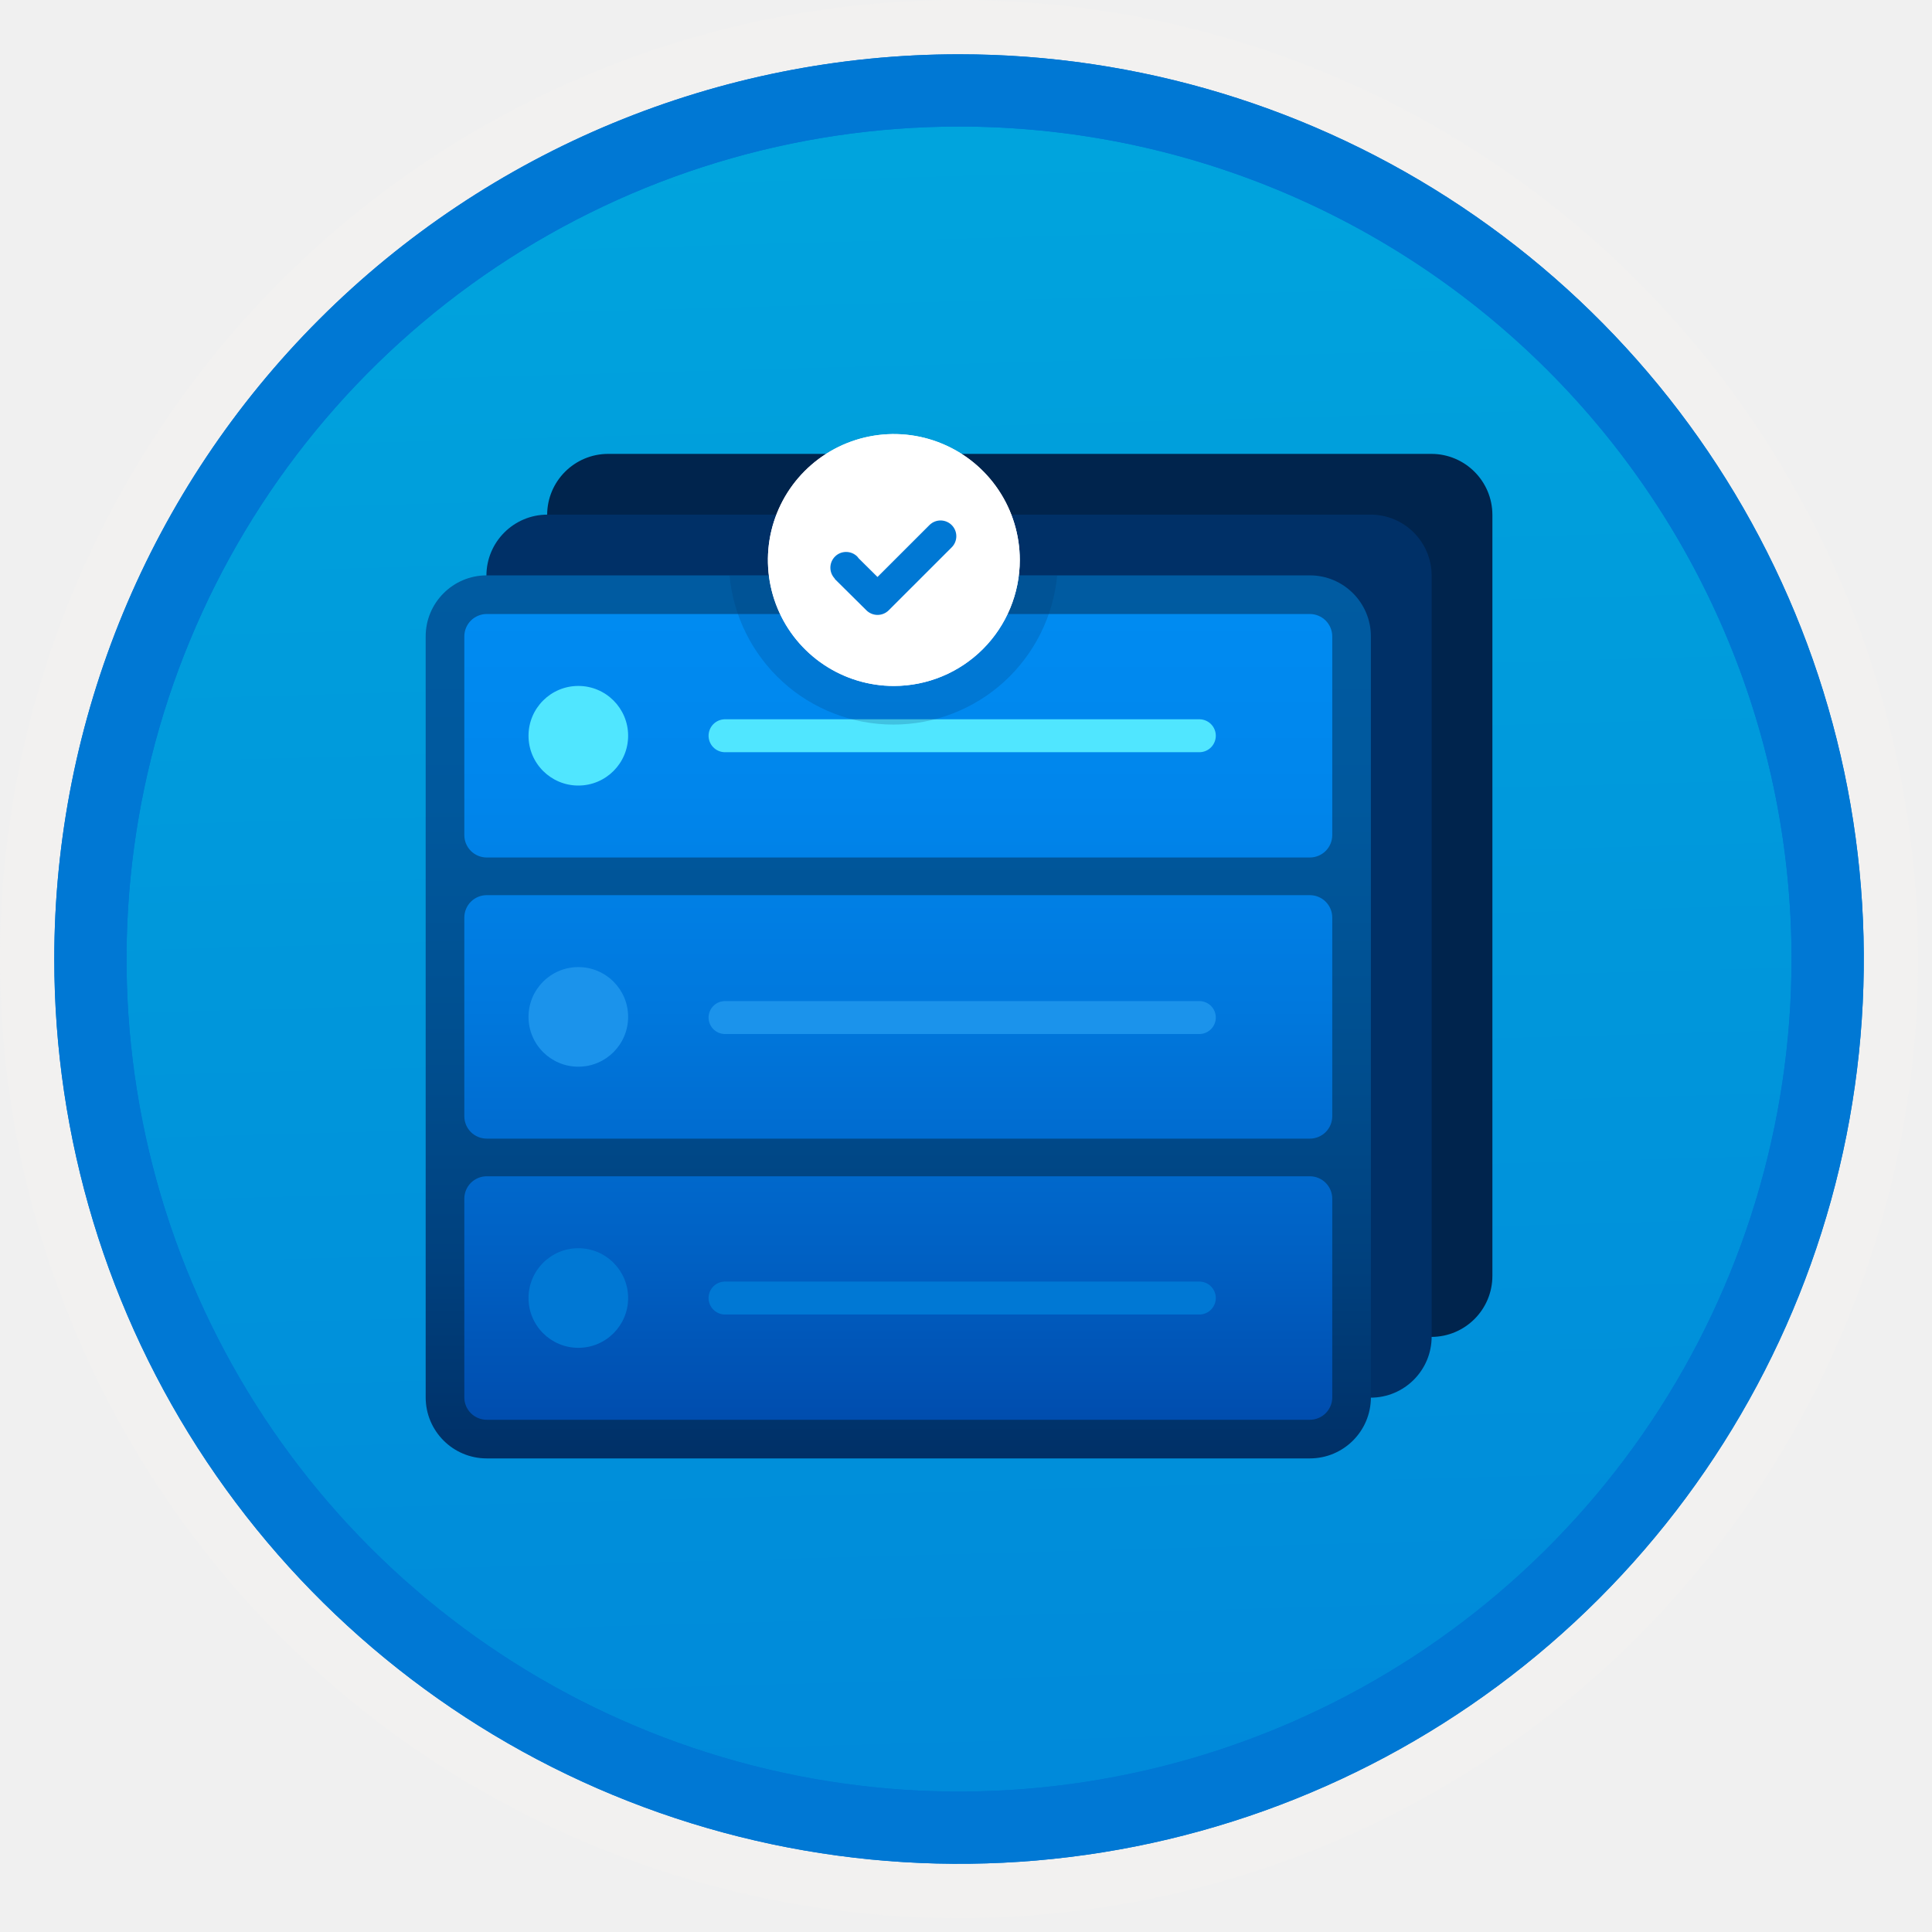
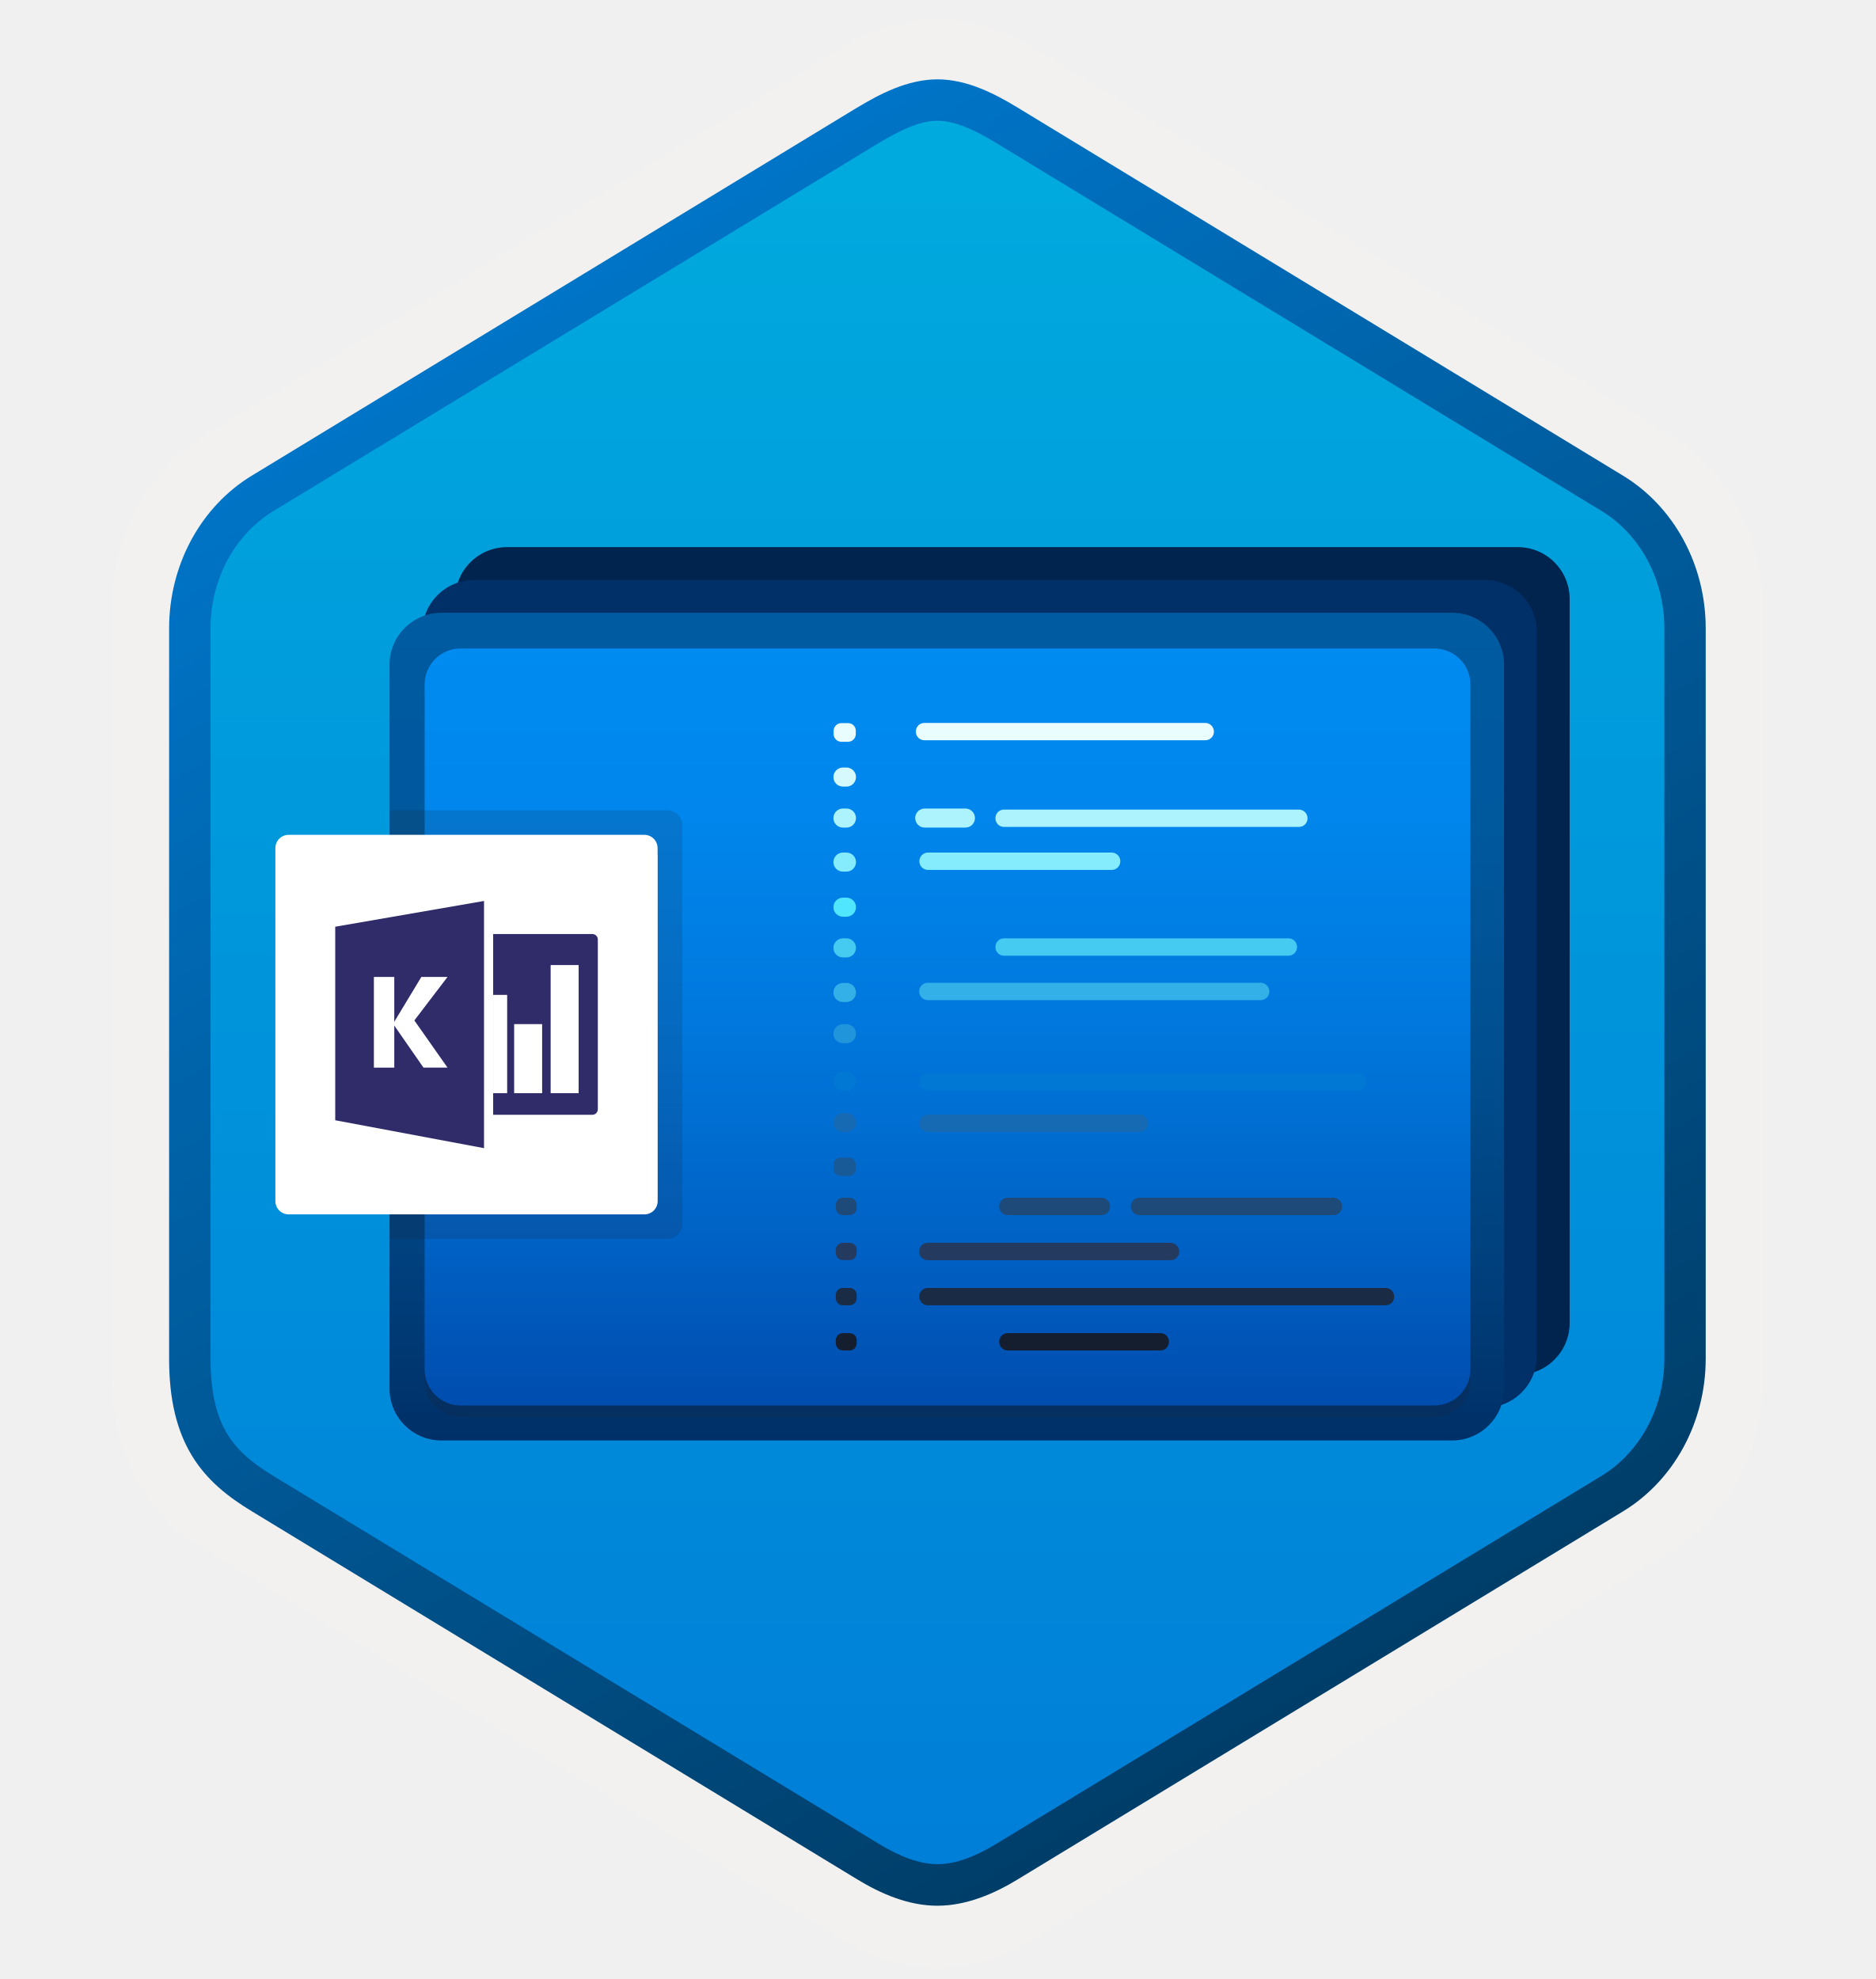
- <svg xmlns="http://www.w3.org/2000/svg" width="100" height="100" viewBox="0 0 100 100" fill="none">
-   <g clip-path="url(#clip0_364_7362)">
-     <path d="M49.64 96.45C40.382 96.45 31.332 93.704 23.634 88.561C15.936 83.417 9.936 76.107 6.393 67.553C2.85 59 1.923 49.588 3.73 40.508C5.536 31.427 9.994 23.087 16.54 16.54C23.087 9.994 31.428 5.535 40.508 3.729C49.588 1.923 59 2.85 67.553 6.393C76.107 9.936 83.418 15.936 88.561 23.634C93.705 31.331 96.45 40.382 96.45 49.64C96.451 55.787 95.24 61.874 92.888 67.554C90.535 73.233 87.088 78.394 82.741 82.74C78.394 87.087 73.234 90.535 67.554 92.888C61.875 95.24 55.787 96.45 49.64 96.45V96.45Z" fill="url(#paint0_linear_364_7362)" />
-     <path fill-rule="evenodd" clip-rule="evenodd" d="M95.54 49.64C95.54 58.718 92.848 67.592 87.805 75.141C82.761 82.689 75.592 88.572 67.205 92.046C58.818 95.52 49.589 96.429 40.685 94.658C31.782 92.887 23.603 88.515 17.184 82.096C10.765 75.677 6.393 67.498 4.622 58.594C2.851 49.691 3.76 40.462 7.234 32.075C10.708 23.688 16.591 16.519 24.139 11.475C31.688 6.432 40.562 3.74 49.64 3.74C55.668 3.74 61.636 4.927 67.205 7.234C72.774 9.54 77.834 12.921 82.096 17.184C86.359 21.446 89.739 26.506 92.046 32.075C94.353 37.644 95.54 43.612 95.54 49.64V49.64ZM49.64 -0C59.458 -0 69.055 2.911 77.219 8.366C85.382 13.82 91.744 21.573 95.501 30.643C99.258 39.714 100.242 49.695 98.326 59.324C96.411 68.953 91.683 77.798 84.741 84.741C77.799 91.683 68.954 96.411 59.324 98.326C49.695 100.241 39.714 99.258 30.644 95.501C21.573 91.744 13.82 85.382 8.366 77.218C2.911 69.055 -1.61629e-06 59.458 3.61524e-07 49.64C-0.001 43.121 1.283 36.666 3.777 30.642C6.271 24.62 9.928 19.147 14.537 14.537C19.147 9.928 24.62 6.271 30.643 3.777C36.666 1.283 43.121 -0.001 49.64 -0V-0Z" fill="#F2F1F0" />
-     <path fill-rule="evenodd" clip-rule="evenodd" d="M92.73 49.64C92.73 58.162 90.202 66.493 85.468 73.579C80.733 80.666 74.003 86.189 66.129 89.45C58.256 92.711 49.592 93.565 41.233 91.902C32.874 90.239 25.197 86.135 19.17 80.109C13.144 74.083 9.04 66.405 7.378 58.046C5.715 49.688 6.568 41.024 9.83 33.15C13.091 25.276 18.614 18.547 25.7 13.812C32.786 9.077 41.117 6.55 49.64 6.55C55.298 6.55 60.902 7.664 66.13 9.829C71.358 11.995 76.108 15.169 80.11 19.17C84.111 23.171 87.285 27.922 89.45 33.15C91.616 38.378 92.73 43.981 92.73 49.64ZM49.64 2.81C58.902 2.81 67.956 5.557 75.657 10.702C83.358 15.848 89.36 23.162 92.905 31.719C96.449 40.276 97.377 49.692 95.57 58.776C93.763 67.86 89.303 76.204 82.753 82.754C76.204 89.303 67.86 93.763 58.776 95.57C49.691 97.377 40.276 96.45 31.718 92.905C23.161 89.361 15.848 83.359 10.702 75.657C5.556 67.956 2.81 58.902 2.81 49.64C2.811 37.22 7.745 25.31 16.527 16.527C25.309 7.745 37.22 2.811 49.64 2.81V2.81Z" fill="#0078D4" />
-     <path fill-rule="evenodd" clip-rule="evenodd" d="M92.73 49.64C92.73 58.162 90.202 66.493 85.468 73.579C80.733 80.665 74.003 86.189 66.129 89.45C58.256 92.711 49.592 93.565 41.233 91.902C32.874 90.239 25.197 86.135 19.17 80.109C13.144 74.083 9.04 66.405 7.378 58.046C5.715 49.688 6.568 41.024 9.83 33.15C13.091 25.276 18.614 18.547 25.7 13.812C32.786 9.077 41.117 6.55 49.64 6.55C55.298 6.55 60.902 7.664 66.13 9.829C71.358 11.995 76.108 15.169 80.11 19.17C84.111 23.171 87.285 27.922 89.45 33.15C91.616 38.378 92.73 43.981 92.73 49.64V49.64ZM49.64 2.81C58.902 2.81 67.956 5.556 75.657 10.702C83.358 15.848 89.36 23.162 92.905 31.719C96.449 40.276 97.377 49.692 95.57 58.776C93.763 67.86 89.303 76.204 82.753 82.754C76.204 89.303 67.86 93.763 58.776 95.57C49.691 97.377 40.276 96.45 31.718 92.905C23.161 89.361 15.848 83.358 10.702 75.657C5.556 67.956 2.81 58.902 2.81 49.64C2.811 37.22 7.745 25.309 16.527 16.527C25.309 7.745 37.22 2.811 49.64 2.81V2.81Z" fill="#0078D4" />
-     <path d="M74.086 23.493H31.481C29.736 23.493 28.321 24.908 28.321 26.653V66.038C28.321 67.783 29.736 69.198 31.481 69.198H74.086C75.831 69.198 77.246 67.783 77.246 66.038V26.653C77.246 24.908 75.831 23.493 74.086 23.493Z" fill="#00244D" />
-     <path d="M70.942 26.637H28.337C26.592 26.637 25.177 28.052 25.177 29.797V69.182C25.177 70.928 26.592 72.343 28.337 72.343H70.942C72.687 72.343 74.102 70.928 74.102 69.182V29.797C74.102 28.052 72.687 26.637 70.942 26.637Z" fill="#003067" />
-     <path d="M67.797 29.781H25.193C23.448 29.781 22.033 31.196 22.033 32.941V72.327C22.033 74.072 23.448 75.487 25.193 75.487H67.797C69.543 75.487 70.957 74.072 70.957 72.327V32.941C70.957 31.196 69.543 29.781 67.797 29.781Z" fill="url(#paint1_linear_364_7362)" />
-     <path d="M67.797 44.384H25.193C25.041 44.384 24.89 44.354 24.749 44.295C24.608 44.237 24.48 44.152 24.372 44.044C24.265 43.936 24.179 43.808 24.121 43.668C24.063 43.527 24.033 43.376 24.033 43.224V32.941C24.033 32.789 24.063 32.638 24.121 32.498C24.179 32.357 24.265 32.229 24.372 32.121C24.48 32.013 24.608 31.928 24.749 31.87C24.89 31.811 25.041 31.781 25.193 31.781H67.797C68.105 31.781 68.4 31.904 68.618 32.121C68.835 32.339 68.957 32.634 68.957 32.941V43.224C68.957 43.531 68.835 43.826 68.618 44.044C68.4 44.261 68.105 44.384 67.797 44.384ZM68.957 57.775V47.493C68.957 47.341 68.927 47.19 68.869 47.049C68.811 46.908 68.725 46.78 68.618 46.673C68.51 46.565 68.382 46.48 68.241 46.421C68.1 46.363 67.95 46.333 67.797 46.333H25.193C24.885 46.333 24.59 46.455 24.372 46.673C24.155 46.89 24.033 47.185 24.033 47.493V57.775C24.033 58.083 24.155 58.378 24.372 58.596C24.59 58.813 24.885 58.935 25.193 58.935H67.797C67.95 58.935 68.1 58.905 68.241 58.847C68.382 58.789 68.51 58.703 68.618 58.596C68.725 58.488 68.811 58.36 68.869 58.219C68.927 58.078 68.957 57.928 68.957 57.775V57.775ZM68.957 72.327V62.044C68.957 61.737 68.835 61.442 68.618 61.224C68.4 61.007 68.105 60.884 67.797 60.884H25.193C25.041 60.884 24.89 60.914 24.749 60.973C24.608 61.031 24.48 61.117 24.372 61.224C24.265 61.332 24.179 61.46 24.121 61.601C24.063 61.741 24.033 61.892 24.033 62.044V72.327C24.033 72.479 24.063 72.63 24.121 72.771C24.179 72.911 24.265 73.039 24.372 73.147C24.48 73.255 24.608 73.34 24.749 73.398C24.89 73.457 25.041 73.487 25.193 73.487H67.797C68.105 73.487 68.4 73.365 68.618 73.147C68.835 72.929 68.957 72.634 68.957 72.327Z" fill="url(#paint2_linear_364_7362)" />
-     <path d="M29.934 40.66C31.358 40.66 32.512 39.506 32.512 38.082C32.512 36.659 31.358 35.504 29.934 35.504C28.51 35.504 27.356 36.659 27.356 38.082C27.356 39.506 28.51 40.66 29.934 40.66Z" fill="#50E6FF" />
-     <path d="M29.934 55.212C31.358 55.212 32.512 54.058 32.512 52.634C32.512 51.21 31.358 50.056 29.934 50.056C28.51 50.056 27.356 51.21 27.356 52.634C27.356 54.058 28.51 55.212 29.934 55.212Z" fill="#1B93EB" />
-     <path d="M29.934 69.763C31.358 69.763 32.512 68.609 32.512 67.186C32.512 65.762 31.358 64.608 29.934 64.608C28.51 64.608 27.356 65.762 27.356 67.186C27.356 68.609 28.51 69.763 29.934 69.763Z" fill="#0078D4" />
-     <path d="M37.528 38.082H62.077" stroke="#50E6FF" stroke-width="1.705" stroke-miterlimit="10" stroke-linecap="round" />
-     <path d="M37.528 52.668H62.077" stroke="#1B93EB" stroke-width="1.705" stroke-miterlimit="10" stroke-linecap="round" />
-     <path d="M37.528 67.186H62.077" stroke="#0078D4" stroke-width="1.705" stroke-miterlimit="10" stroke-linecap="round" />
-     <path opacity="0.2" fill-rule="evenodd" clip-rule="evenodd" d="M37.761 29.781C37.959 31.893 38.937 33.856 40.505 35.284C42.073 36.713 44.118 37.504 46.239 37.504C48.361 37.504 50.406 36.713 51.974 35.284C53.542 33.856 54.52 31.893 54.718 29.781H37.761Z" fill="#003067" />
-     <path fill-rule="evenodd" clip-rule="evenodd" d="M46.265 35.505C44.976 35.505 43.716 35.122 42.644 34.406C41.572 33.69 40.736 32.672 40.243 31.481C39.75 30.29 39.621 28.979 39.872 27.714C40.124 26.45 40.744 25.288 41.656 24.377C42.568 23.465 43.729 22.844 44.994 22.593C46.258 22.341 47.569 22.47 48.76 22.964C49.951 23.457 50.969 24.293 51.685 25.365C52.402 26.437 52.784 27.697 52.784 28.986C52.784 30.715 52.097 32.373 50.875 33.595C49.652 34.818 47.994 35.505 46.265 35.505V35.505Z" fill="white" />
-     <path fill-rule="evenodd" clip-rule="evenodd" d="M49.26 27.178C49.107 27.025 48.9 26.939 48.683 26.939C48.467 26.939 48.26 27.025 48.107 27.178L45.419 29.864L44.448 28.902C44.426 28.869 44.4 28.837 44.372 28.808C44.22 28.655 44.014 28.57 43.799 28.569C43.584 28.567 43.377 28.651 43.224 28.802C43.071 28.953 42.983 29.158 42.98 29.373C42.978 29.588 43.06 29.796 43.21 29.95L43.2 29.96L44.845 31.59C44.998 31.742 45.206 31.828 45.422 31.828C45.638 31.828 45.846 31.742 45.999 31.59L49.258 28.332L49.26 28.33C49.336 28.255 49.396 28.165 49.437 28.066C49.478 27.967 49.499 27.861 49.499 27.754C49.499 27.647 49.478 27.541 49.437 27.442C49.396 27.343 49.336 27.254 49.26 27.178V27.178Z" fill="#0078D4" />
-     <path fill-rule="evenodd" clip-rule="evenodd" d="M46.265 35.505C44.976 35.505 43.716 35.122 42.644 34.406C41.572 33.69 40.736 32.672 40.243 31.481C39.75 30.29 39.621 28.979 39.872 27.714C40.124 26.45 40.744 25.288 41.656 24.377C42.568 23.465 43.729 22.844 44.994 22.593C46.258 22.341 47.569 22.47 48.76 22.964C49.951 23.457 50.969 24.293 51.685 25.365C52.402 26.437 52.784 27.697 52.784 28.986C52.784 30.715 52.097 32.373 50.875 33.595C49.652 34.818 47.994 35.505 46.265 35.505V35.505Z" fill="white" />
-     <path fill-rule="evenodd" clip-rule="evenodd" d="M49.26 27.178C49.107 27.025 48.9 26.939 48.683 26.939C48.467 26.939 48.26 27.025 48.107 27.178L45.419 29.864L44.448 28.902C44.426 28.869 44.4 28.837 44.372 28.808C44.22 28.655 44.014 28.57 43.799 28.569C43.584 28.567 43.377 28.651 43.224 28.802C43.071 28.953 42.983 29.158 42.98 29.373C42.978 29.588 43.06 29.796 43.21 29.95L43.2 29.96L44.845 31.59C44.998 31.742 45.206 31.828 45.422 31.828C45.638 31.828 45.846 31.742 45.999 31.59L49.258 28.332L49.26 28.33C49.336 28.255 49.396 28.165 49.437 28.066C49.478 27.967 49.499 27.861 49.499 27.754C49.499 27.647 49.478 27.541 49.437 27.442C49.396 27.343 49.336 27.254 49.26 27.178V27.178Z" fill="#0078D4" />
-   </g>
+ <svg xmlns="http://www.w3.org/2000/svg" width="181" height="191" viewBox="0 0 181 191" fill="none">
+   <path d="M90.482 189.908C93.542 189.908 96.552 189.058 99.212 187.438L161.182 149.778C166.722 146.408 170.152 140.078 170.152 133.238V58.528C170.152 51.708 166.722 45.368 161.182 41.988L99.212 4.328C93.882 1.088 87.062 1.108 81.762 4.328L19.792 42.008C14.252 45.378 10.802 51.708 10.802 58.548V133.248C10.802 139.008 13.252 144.428 17.352 147.998V148.028L81.762 187.458C84.402 189.058 87.422 189.908 90.482 189.908ZM91.132 8.858C93.082 8.858 95.562 10.068 97.272 11.118L158.032 48.308C161.782 50.588 163.902 57.188 163.902 61.938L163.272 133.238C163.272 137.988 160.072 142.258 156.322 144.538L95.922 180.918C92.492 183.008 89.702 183.008 86.262 180.918L25.052 144.448C21.302 142.168 18.282 137.968 18.282 133.238V59.598C18.282 54.858 21.012 49.968 24.782 47.678L85.362 11.118C87.062 10.078 89.182 8.858 91.132 8.858Z" fill="#F2F1F0" />
+   <path fill-rule="evenodd" clip-rule="evenodd" d="M98.382 12.438C95.932 10.938 93.212 10.188 90.482 10.188C87.752 10.188 85.032 10.948 82.582 12.438L26.452 46.768C21.432 49.838 18.322 55.588 18.322 61.838V129.938C18.322 136.168 21.422 141.938 26.452 145.008L82.582 179.338C85.032 180.838 87.752 181.588 90.482 181.588C93.212 181.588 95.932 180.848 98.382 179.338L154.512 145.008C159.532 141.938 162.642 136.168 162.642 129.938V61.838C162.642 55.608 159.542 49.858 154.512 46.768L98.382 12.438Z" fill="url(#paint0_linear_1224_3950)" />
+   <path fill-rule="evenodd" clip-rule="evenodd" d="M90.482 11.658C92.162 11.658 94.052 12.528 96.112 13.778L154.582 49.318C158.232 51.538 160.642 55.808 160.642 60.638V131.118C160.642 135.938 158.232 140.218 154.582 142.438L96.122 177.978C94.162 179.168 92.242 179.918 90.492 179.918C88.742 179.918 86.822 179.168 84.862 177.978L26.382 142.448C24.372 141.218 22.922 140.018 21.942 138.408C20.962 136.808 20.322 134.588 20.322 131.128V60.648C20.322 55.818 22.732 51.548 26.382 49.328L84.842 13.788C86.932 12.538 88.792 11.658 90.482 11.658ZM98.192 181.408L156.652 145.868C161.572 142.878 164.632 137.258 164.632 131.128V60.648C164.632 54.518 161.572 48.898 156.652 45.908L98.192 10.368C96.082 9.088 93.372 7.658 90.482 7.658C87.582 7.658 84.872 9.098 82.782 10.358H82.772L24.302 45.908C19.382 48.898 16.322 54.518 16.322 60.648V131.128C16.322 135.088 17.062 138.078 18.522 140.488C19.982 142.888 22.042 144.488 24.302 145.858L82.762 181.398C84.982 182.748 87.652 183.928 90.472 183.928C93.292 183.928 95.972 182.758 98.192 181.408Z" fill="url(#paint1_linear_1224_3950)" />
+   <path d="M146.494 52.804H48.938C46.173 52.804 43.931 55.045 43.931 57.81V127.682C43.931 130.447 46.173 132.688 48.938 132.688H146.494C149.259 132.688 151.5 130.447 151.5 127.682V57.81C151.5 55.045 149.259 52.804 146.494 52.804Z" fill="#00244D" />
+   <path d="M143.326 55.972H45.769C43.005 55.972 40.763 58.214 40.763 60.978V130.85C40.763 133.615 43.005 135.856 45.769 135.856H143.326C146.091 135.856 148.332 133.615 148.332 130.85V60.978C148.332 58.214 146.091 55.972 143.326 55.972Z" fill="#003067" />
+   <path d="M140.158 59.141H42.601C39.836 59.141 37.595 61.382 37.595 64.147V134.018C37.595 136.783 39.836 139.024 42.601 139.024H140.158C142.922 139.024 145.164 136.783 145.164 134.018V64.147C145.164 61.382 142.922 59.141 140.158 59.141Z" fill="url(#paint2_linear_1224_3950)" />
+   <path opacity="0.15" d="M40.981 67.184V133.283C40.981 135.205 42.55 136.774 44.471 136.774H138.432C140.354 136.758 141.922 135.205 141.922 133.299V67.184C141.922 65.262 140.354 63.693 138.432 63.693H44.441C42.534 63.724 40.981 65.277 40.981 67.184Z" fill="#1F1D20" />
+   <path d="M40.981 66.076V132.16C40.981 134.082 42.55 135.651 44.471 135.651H138.432C140.354 135.651 141.922 134.082 141.922 132.16V66.076C141.922 64.154 140.354 62.586 138.432 62.586H44.441C42.534 62.586 40.981 64.154 40.981 66.076Z" fill="url(#paint3_linear_1224_3950)" />
+   <path opacity="0.15" d="M65.85 80.299V79.653C65.85 78.853 65.204 78.206 64.404 78.206H37.642C37.642 78.206 37.636 81.266 37.636 82.067V82.785V83.442L37.529 114.365C37.529 115.166 37.642 119.57 37.642 119.57H64.414C65.214 119.57 65.861 118.923 65.861 118.123V80.371C65.861 80.346 65.85 80.325 65.85 80.299Z" fill="#1F1D20" />
+   <path d="M63.468 82.426V81.853C63.468 81.144 62.896 80.572 62.187 80.572H27.859C27.151 80.572 26.578 81.144 26.578 81.853V82.49V83.071V115.922C26.578 116.631 27.151 117.204 27.859 117.204H62.196C62.905 117.204 63.478 116.631 63.478 115.922V82.49C63.478 82.467 63.468 82.449 63.468 82.426Z" fill="white" />
+   <path d="M46.717 110.813L32.355 108.12V89.441L46.717 86.955V110.813Z" fill="#2F2C69" />
+   <path d="M57.172 107.591H47.599V90.146H57.172C57.465 90.146 57.701 90.382 57.701 90.674V107.063C57.701 107.355 57.465 107.591 57.172 107.591Z" fill="#2F2C69" />
+   <path d="M48.95 96.02H47.599V105.507H48.95V96.02Z" fill="white" />
+   <path d="M49.624 105.507H52.326V98.841H49.624V105.507Z" fill="white" />
+   <path d="M53.147 105.506H55.849V93.141H53.147V105.506Z" fill="white" />
+   <path d="M38.055 94.288H36.087V103.041H38.055V94.288Z" fill="white" />
+   <path d="M43.194 103.039H40.873L37.937 98.809L40.668 94.288H43.194L39.993 98.486L43.194 103.039Z" fill="white" />
+   <path d="M81.856 69.79H81.212C81.011 69.79 80.82 69.869 80.678 70.011C80.537 70.152 80.457 70.344 80.457 70.544V70.839C80.457 71.039 80.537 71.231 80.678 71.372C80.82 71.514 81.011 71.593 81.212 71.593H81.856C82.054 71.591 82.243 71.51 82.383 71.369C82.522 71.228 82.601 71.037 82.601 70.839V70.544C82.603 70.445 82.586 70.347 82.549 70.255C82.513 70.163 82.458 70.079 82.389 70.009C82.319 69.938 82.236 69.882 82.144 69.845C82.053 69.807 81.954 69.789 81.856 69.79V69.79Z" fill="#E9FCFE" />
+   <path d="M81.699 74.077H81.359C81.115 74.077 80.881 74.174 80.708 74.347C80.535 74.519 80.439 74.753 80.439 74.997C80.439 75.241 80.535 75.475 80.708 75.648C80.881 75.82 81.115 75.917 81.359 75.917H81.699C81.943 75.917 82.177 75.82 82.35 75.648C82.522 75.475 82.619 75.241 82.619 74.997C82.619 74.753 82.522 74.519 82.35 74.347C82.177 74.174 81.943 74.077 81.699 74.077Z" fill="#D5F9FD" />
+   <path d="M81.699 78.033H81.359C81.115 78.033 80.881 78.13 80.708 78.303C80.535 78.475 80.439 78.709 80.439 78.953C80.439 79.197 80.535 79.431 80.708 79.604C80.881 79.776 81.115 79.873 81.359 79.873H81.699C81.943 79.873 82.177 79.776 82.35 79.604C82.522 79.431 82.619 79.197 82.619 78.953C82.619 78.709 82.522 78.475 82.35 78.303C82.177 78.13 81.943 78.033 81.699 78.033Z" fill="#ACF3FD" />
+   <path d="M81.699 82.284H81.359C81.115 82.284 80.881 82.381 80.708 82.553C80.535 82.726 80.439 82.96 80.439 83.204C80.439 83.448 80.535 83.682 80.708 83.854C80.881 84.027 81.115 84.124 81.359 84.124H81.699C81.943 84.124 82.177 84.027 82.35 83.854C82.522 83.682 82.619 83.448 82.619 83.204C82.619 82.96 82.522 82.726 82.35 82.553C82.177 82.381 81.943 82.284 81.699 82.284Z" fill="#84ECFD" />
+   <path d="M81.699 86.635H81.359C81.115 86.635 80.881 86.732 80.708 86.905C80.535 87.078 80.439 87.311 80.439 87.555C80.439 87.799 80.535 88.034 80.708 88.206C80.881 88.379 81.115 88.475 81.359 88.475H81.699C81.943 88.475 82.177 88.379 82.35 88.206C82.522 88.034 82.619 87.799 82.619 87.555C82.619 87.311 82.522 87.078 82.35 86.905C82.177 86.732 81.943 86.635 81.699 86.635Z" fill="#50E6FF" />
+   <path d="M81.699 90.564H81.359C81.115 90.564 80.881 90.661 80.708 90.833C80.535 91.006 80.439 91.24 80.439 91.484C80.439 91.728 80.535 91.962 80.708 92.135C80.881 92.307 81.115 92.404 81.359 92.404H81.699C81.943 92.404 82.177 92.307 82.35 92.135C82.522 91.962 82.619 91.728 82.619 91.484C82.619 91.24 82.522 91.006 82.35 90.833C82.177 90.661 81.943 90.564 81.699 90.564Z" fill="#45CAF2" />
+   <path d="M81.699 94.87H81.359C81.115 94.87 80.881 94.967 80.708 95.139C80.535 95.312 80.439 95.546 80.439 95.79C80.439 96.034 80.535 96.268 80.708 96.44C80.881 96.613 81.115 96.71 81.359 96.71H81.699C81.943 96.71 82.177 96.613 82.35 96.44C82.522 96.268 82.619 96.034 82.619 95.79C82.619 95.546 82.522 95.312 82.35 95.139C82.177 94.967 81.943 94.87 81.699 94.87Z" fill="#32B0E7" />
+   <path d="M81.699 98.844H81.359C81.115 98.844 80.881 98.941 80.708 99.114C80.535 99.286 80.439 99.52 80.439 99.764C80.439 100.008 80.535 100.242 80.708 100.415C80.881 100.587 81.115 100.684 81.359 100.684H81.699C81.943 100.684 82.177 100.587 82.35 100.415C82.522 100.242 82.619 100.008 82.619 99.764C82.619 99.52 82.522 99.286 82.35 99.114C82.177 98.941 81.943 98.844 81.699 98.844Z" fill="#2195DC" />
+   <path d="M81.699 103.444H81.359C81.115 103.444 80.881 103.541 80.708 103.714C80.535 103.886 80.439 104.12 80.439 104.364C80.439 104.608 80.535 104.842 80.708 105.015C80.881 105.187 81.115 105.284 81.359 105.284H81.699C81.943 105.284 82.177 105.187 82.35 105.015C82.522 104.842 82.619 104.608 82.619 104.364C82.619 104.12 82.522 103.886 82.35 103.714C82.177 103.541 81.943 103.444 81.699 103.444Z" fill="#0078D4" />
+   <path d="M81.699 107.419H81.359C81.115 107.419 80.881 107.516 80.708 107.688C80.535 107.861 80.439 108.095 80.439 108.339C80.439 108.583 80.535 108.817 80.708 108.99C80.881 109.162 81.115 109.259 81.359 109.259H81.699C81.943 109.259 82.177 109.162 82.35 108.99C82.522 108.817 82.619 108.583 82.619 108.339C82.619 108.095 82.522 107.861 82.35 107.688C82.177 107.516 81.943 107.419 81.699 107.419Z" fill="#156AB3" />
+   <path d="M81.92 111.724H81.147C81.056 111.722 80.966 111.738 80.882 111.771C80.798 111.804 80.721 111.854 80.657 111.918C80.592 111.981 80.541 112.057 80.507 112.141C80.473 112.225 80.456 112.315 80.457 112.405V112.819C80.456 112.91 80.473 113 80.507 113.083C80.541 113.167 80.592 113.243 80.657 113.307C80.721 113.37 80.798 113.42 80.882 113.453C80.966 113.487 81.056 113.503 81.147 113.5H81.92C82.01 113.501 82.099 113.484 82.182 113.451C82.265 113.417 82.341 113.367 82.404 113.303C82.467 113.24 82.517 113.164 82.551 113.081C82.585 112.998 82.602 112.909 82.601 112.819V112.405C82.602 112.315 82.585 112.226 82.551 112.143C82.517 112.06 82.467 111.984 82.404 111.921C82.341 111.858 82.265 111.807 82.182 111.774C82.099 111.74 82.01 111.723 81.92 111.724V111.724Z" fill="#185A97" />
+   <path d="M82.003 115.598H81.359C81.268 115.595 81.178 115.611 81.094 115.644C81.01 115.677 80.933 115.727 80.868 115.791C80.804 115.855 80.753 115.93 80.719 116.014C80.684 116.098 80.667 116.188 80.669 116.278V116.582C80.667 116.673 80.684 116.763 80.719 116.848C80.753 116.932 80.804 117.008 80.868 117.073C80.932 117.137 81.009 117.188 81.093 117.222C81.177 117.256 81.268 117.273 81.359 117.272H82.003C82.093 117.273 82.183 117.256 82.267 117.222C82.351 117.188 82.427 117.137 82.49 117.072C82.554 117.008 82.604 116.931 82.637 116.847C82.67 116.763 82.686 116.673 82.683 116.582V116.324C82.69 116.231 82.677 116.138 82.645 116.05C82.614 115.962 82.565 115.881 82.501 115.813C82.437 115.745 82.36 115.691 82.274 115.653C82.189 115.616 82.096 115.597 82.003 115.598V115.598Z" fill="#1D4A79" />
+   <path d="M82.003 119.95H81.359C81.268 119.948 81.177 119.965 81.093 120C81.009 120.034 80.932 120.085 80.868 120.149C80.804 120.213 80.753 120.29 80.719 120.374C80.684 120.458 80.667 120.549 80.669 120.64V120.925C80.667 121.016 80.684 121.106 80.719 121.19C80.753 121.275 80.804 121.351 80.868 121.415C80.932 121.48 81.009 121.531 81.093 121.565C81.177 121.599 81.268 121.616 81.359 121.615H82.003C82.093 121.616 82.183 121.599 82.267 121.565C82.351 121.53 82.427 121.479 82.49 121.415C82.554 121.35 82.604 121.274 82.637 121.19C82.67 121.105 82.686 121.015 82.683 120.925V120.63C82.685 120.541 82.668 120.451 82.634 120.368C82.6 120.285 82.55 120.21 82.487 120.146C82.423 120.083 82.348 120.033 82.265 119.999C82.181 119.965 82.092 119.948 82.003 119.95V119.95Z" fill="#243A5E" />
+   <path d="M82.003 124.301H81.359C81.268 124.3 81.177 124.317 81.093 124.351C81.009 124.385 80.932 124.436 80.868 124.5C80.804 124.565 80.753 124.641 80.719 124.726C80.684 124.81 80.667 124.9 80.669 124.991V125.295C80.667 125.385 80.684 125.475 80.719 125.559C80.753 125.643 80.804 125.719 80.868 125.782C80.933 125.846 81.01 125.896 81.094 125.929C81.178 125.962 81.268 125.978 81.359 125.976H82.003C82.092 125.977 82.181 125.96 82.265 125.926C82.348 125.892 82.423 125.842 82.487 125.779C82.55 125.715 82.6 125.64 82.634 125.557C82.668 125.474 82.685 125.384 82.683 125.295V124.991C82.686 124.901 82.67 124.811 82.637 124.726C82.604 124.642 82.554 124.565 82.49 124.501C82.427 124.436 82.351 124.386 82.267 124.351C82.183 124.317 82.093 124.3 82.003 124.301V124.301Z" fill="#1A2C45" />
+   <path d="M82.003 128.662H81.359C81.268 128.661 81.177 128.678 81.093 128.712C81.009 128.746 80.932 128.797 80.868 128.862C80.804 128.926 80.753 129.002 80.719 129.087C80.684 129.171 80.667 129.261 80.669 129.352V129.647C80.667 129.738 80.684 129.828 80.719 129.912C80.753 129.996 80.804 130.073 80.868 130.137C80.932 130.202 81.009 130.252 81.093 130.287C81.177 130.321 81.268 130.338 81.359 130.337H82.003C82.093 130.338 82.183 130.321 82.267 130.287C82.351 130.252 82.427 130.201 82.49 130.137C82.554 130.072 82.604 129.996 82.637 129.911C82.67 129.827 82.686 129.737 82.683 129.647V129.352C82.686 129.262 82.67 129.172 82.637 129.087C82.604 129.003 82.554 128.926 82.49 128.862C82.427 128.798 82.351 128.747 82.267 128.712C82.183 128.678 82.093 128.661 82.003 128.662V128.662Z" fill="#141E2F" />
+   <path d="M93.181 78.033H89.252C89.008 78.033 88.774 78.13 88.602 78.303C88.429 78.475 88.332 78.709 88.332 78.953C88.332 79.197 88.429 79.431 88.602 79.604C88.774 79.776 89.008 79.873 89.252 79.873H93.181C93.425 79.873 93.659 79.776 93.832 79.604C94.004 79.431 94.101 79.197 94.101 78.953C94.101 78.709 94.004 78.475 93.832 78.303C93.659 78.13 93.425 78.033 93.181 78.033Z" fill="#ACF3FD" />
+   <path d="M116.329 69.772H89.234C89.123 69.769 89.013 69.789 88.911 69.83C88.808 69.871 88.715 69.933 88.636 70.011C88.558 70.089 88.497 70.183 88.455 70.285C88.414 70.388 88.394 70.498 88.397 70.609C88.394 70.719 88.414 70.829 88.455 70.932C88.497 71.035 88.558 71.128 88.636 71.206C88.715 71.284 88.808 71.346 88.911 71.387C89.013 71.428 89.123 71.448 89.234 71.446H116.329C116.439 71.447 116.548 71.426 116.651 71.385C116.753 71.343 116.845 71.281 116.923 71.203C117.001 71.125 117.063 71.033 117.105 70.93C117.146 70.828 117.167 70.719 117.166 70.609C117.166 70.387 117.078 70.174 116.921 70.017C116.764 69.86 116.551 69.772 116.329 69.772V69.772Z" fill="#E9FCFE" />
+   <path d="M125.363 78.135H96.916C96.806 78.132 96.696 78.152 96.593 78.193C96.49 78.234 96.397 78.296 96.319 78.374C96.24 78.452 96.179 78.546 96.138 78.648C96.096 78.751 96.076 78.861 96.079 78.972C96.076 79.082 96.096 79.192 96.138 79.295C96.179 79.398 96.24 79.491 96.319 79.569C96.397 79.648 96.49 79.709 96.593 79.75C96.696 79.791 96.806 79.811 96.916 79.809H125.363C125.474 79.81 125.583 79.789 125.685 79.748C125.787 79.706 125.88 79.644 125.958 79.567C126.036 79.489 126.098 79.396 126.139 79.294C126.181 79.191 126.202 79.082 126.201 78.972C126.201 78.75 126.112 78.537 125.955 78.38C125.798 78.223 125.585 78.135 125.363 78.135V78.135Z" fill="#ACF3FD" />
+   <path d="M107.294 82.284H89.574C89.464 82.282 89.355 82.303 89.253 82.345C89.15 82.387 89.058 82.448 88.98 82.526C88.902 82.604 88.84 82.697 88.798 82.799C88.757 82.901 88.736 83.011 88.737 83.121C88.736 83.231 88.757 83.341 88.798 83.443C88.84 83.545 88.902 83.638 88.98 83.716C89.058 83.794 89.15 83.855 89.253 83.897C89.355 83.939 89.464 83.959 89.574 83.958H107.294C107.404 83.959 107.514 83.939 107.616 83.897C107.718 83.855 107.811 83.794 107.889 83.716C107.967 83.638 108.028 83.545 108.07 83.443C108.112 83.341 108.132 83.231 108.131 83.121C108.131 82.899 108.043 82.686 107.886 82.529C107.729 82.372 107.516 82.284 107.294 82.284Z" fill="#84ECFD" />
+   <path d="M124.351 90.564H96.916C96.806 90.561 96.696 90.581 96.593 90.623C96.49 90.664 96.397 90.725 96.319 90.803C96.24 90.882 96.179 90.975 96.138 91.078C96.096 91.18 96.076 91.29 96.079 91.401C96.076 91.512 96.096 91.622 96.138 91.725C96.179 91.827 96.24 91.921 96.319 91.999C96.397 92.077 96.49 92.139 96.593 92.18C96.696 92.221 96.806 92.241 96.916 92.238H124.351C124.462 92.24 124.571 92.219 124.673 92.177C124.775 92.135 124.868 92.074 124.946 91.996C125.024 91.918 125.086 91.825 125.127 91.723C125.169 91.621 125.19 91.511 125.189 91.401C125.191 91.29 125.171 91.18 125.13 91.078C125.089 90.975 125.027 90.882 124.949 90.803C124.871 90.725 124.777 90.664 124.675 90.623C124.572 90.581 124.462 90.561 124.351 90.564V90.564Z" fill="#45CAF2" />
+   <path d="M121.674 94.851H89.556C89.445 94.849 89.335 94.869 89.233 94.91C89.13 94.951 89.037 95.013 88.958 95.091C88.88 95.169 88.819 95.263 88.777 95.365C88.736 95.468 88.716 95.578 88.719 95.689C88.716 95.799 88.736 95.909 88.777 96.012C88.819 96.115 88.88 96.208 88.958 96.286C89.037 96.364 89.13 96.426 89.233 96.467C89.335 96.508 89.445 96.528 89.556 96.526H121.674C121.784 96.527 121.894 96.506 121.996 96.465C122.098 96.423 122.191 96.361 122.269 96.283C122.347 96.205 122.408 96.112 122.45 96.01C122.492 95.908 122.512 95.799 122.511 95.689C122.511 95.466 122.423 95.254 122.266 95.097C122.109 94.939 121.896 94.851 121.674 94.851V94.851Z" fill="#32B0E7" />
+   <path d="M131.049 103.564H89.556C89.446 103.561 89.337 103.581 89.235 103.622C89.133 103.662 89.04 103.723 88.962 103.8C88.884 103.878 88.822 103.97 88.78 104.071C88.738 104.173 88.718 104.282 88.719 104.392C88.716 104.503 88.736 104.613 88.777 104.715C88.819 104.818 88.88 104.911 88.958 104.99C89.037 105.068 89.13 105.129 89.233 105.171C89.335 105.212 89.445 105.232 89.556 105.229H131.049C131.16 105.232 131.27 105.212 131.372 105.171C131.475 105.129 131.568 105.068 131.647 104.99C131.725 104.911 131.786 104.818 131.828 104.715C131.869 104.613 131.889 104.503 131.886 104.392C131.887 104.282 131.867 104.173 131.825 104.071C131.783 103.97 131.721 103.878 131.643 103.8C131.565 103.723 131.472 103.662 131.37 103.622C131.268 103.581 131.159 103.561 131.049 103.564V103.564Z" fill="#0078D4" />
+   <path d="M109.981 107.575H89.574C89.464 107.573 89.354 107.593 89.251 107.634C89.148 107.675 89.055 107.737 88.977 107.815C88.899 107.893 88.837 107.986 88.796 108.089C88.755 108.192 88.735 108.302 88.737 108.412C88.736 108.523 88.757 108.632 88.798 108.734C88.84 108.836 88.902 108.929 88.98 109.007C89.058 109.085 89.15 109.147 89.253 109.188C89.355 109.23 89.464 109.251 89.574 109.25H109.981C110.091 109.251 110.2 109.23 110.302 109.188C110.404 109.147 110.497 109.085 110.575 109.007C110.653 108.929 110.715 108.836 110.757 108.734C110.798 108.632 110.819 108.523 110.818 108.412C110.813 108.192 110.723 107.982 110.567 107.826C110.411 107.67 110.201 107.58 109.981 107.575Z" fill="#156AB3" />
+   <path d="M106.291 115.598H97.275C97.164 115.595 97.054 115.615 96.952 115.656C96.849 115.698 96.756 115.759 96.677 115.837C96.599 115.916 96.538 116.009 96.496 116.112C96.455 116.214 96.435 116.324 96.438 116.435C96.436 116.545 96.457 116.655 96.499 116.757C96.541 116.859 96.602 116.952 96.68 117.03C96.758 117.108 96.851 117.169 96.953 117.211C97.055 117.253 97.165 117.274 97.275 117.272H106.31C106.42 117.274 106.529 117.253 106.631 117.211C106.734 117.169 106.826 117.108 106.904 117.03C106.982 116.952 107.044 116.859 107.086 116.757C107.127 116.655 107.148 116.545 107.147 116.435C107.147 116.324 107.125 116.213 107.081 116.11C107.038 116.008 106.975 115.914 106.895 115.836C106.815 115.758 106.721 115.697 106.617 115.656C106.514 115.615 106.403 115.595 106.291 115.598V115.598Z" fill="#1D4A79" />
+   <path d="M128.703 115.598H109.981C109.87 115.595 109.76 115.615 109.657 115.656C109.554 115.698 109.461 115.759 109.383 115.837C109.305 115.916 109.243 116.009 109.202 116.112C109.161 116.214 109.141 116.324 109.143 116.435C109.141 116.546 109.161 116.656 109.202 116.758C109.243 116.861 109.305 116.954 109.383 117.033C109.461 117.111 109.554 117.173 109.657 117.214C109.76 117.255 109.87 117.275 109.981 117.272H128.703C128.814 117.275 128.924 117.255 129.026 117.214C129.129 117.173 129.222 117.111 129.301 117.033C129.379 116.954 129.44 116.861 129.482 116.758C129.523 116.656 129.543 116.546 129.54 116.435C129.535 116.214 129.446 116.004 129.29 115.848C129.134 115.692 128.924 115.603 128.703 115.598Z" fill="#1D4A79" />
+   <path d="M112.98 119.949H89.556C89.445 119.947 89.335 119.967 89.233 120.008C89.13 120.049 89.037 120.111 88.958 120.189C88.88 120.267 88.819 120.361 88.777 120.463C88.736 120.566 88.716 120.676 88.719 120.787C88.716 120.897 88.736 121.007 88.777 121.11C88.819 121.213 88.88 121.306 88.958 121.384C89.037 121.463 89.13 121.524 89.233 121.565C89.335 121.606 89.445 121.626 89.556 121.624H112.98C113.09 121.625 113.199 121.604 113.302 121.563C113.404 121.521 113.497 121.459 113.575 121.381C113.652 121.303 113.714 121.211 113.756 121.108C113.797 121.006 113.818 120.897 113.817 120.787C113.812 120.566 113.723 120.356 113.567 120.2C113.411 120.044 113.2 119.954 112.98 119.949V119.949Z" fill="#243A5E" />
+   <path d="M133.726 124.301H89.565C89.455 124.299 89.345 124.319 89.242 124.36C89.139 124.401 89.046 124.463 88.968 124.541C88.889 124.619 88.828 124.712 88.787 124.815C88.745 124.918 88.725 125.028 88.728 125.138C88.725 125.249 88.745 125.359 88.787 125.462C88.828 125.565 88.889 125.658 88.968 125.736C89.046 125.814 89.139 125.876 89.242 125.917C89.345 125.958 89.455 125.978 89.565 125.976H133.726C133.837 125.978 133.947 125.958 134.05 125.917C134.152 125.876 134.246 125.814 134.324 125.736C134.402 125.658 134.464 125.565 134.505 125.462C134.546 125.359 134.566 125.249 134.563 125.138C134.563 124.916 134.475 124.703 134.318 124.546C134.161 124.389 133.948 124.301 133.726 124.301V124.301Z" fill="#1A2C45" />
+   <path d="M111.995 128.662H97.275C97.165 128.661 97.055 128.682 96.953 128.723C96.851 128.765 96.758 128.827 96.68 128.905C96.602 128.983 96.541 129.075 96.499 129.178C96.457 129.28 96.437 129.389 96.438 129.499C96.437 129.61 96.457 129.719 96.499 129.821C96.541 129.923 96.602 130.016 96.68 130.094C96.758 130.172 96.851 130.234 96.953 130.275C97.055 130.317 97.165 130.338 97.275 130.337H111.995C112.105 130.338 112.214 130.317 112.316 130.275C112.418 130.234 112.51 130.172 112.587 130.094C112.664 130.016 112.725 129.923 112.766 129.821C112.806 129.718 112.826 129.609 112.823 129.499C112.826 129.39 112.806 129.28 112.766 129.178C112.725 129.076 112.664 128.983 112.587 128.905C112.51 128.827 112.418 128.765 112.316 128.724C112.214 128.682 112.105 128.661 111.995 128.662V128.662Z" fill="#141E2F" />
  <defs>
-     <linearGradient id="paint0_linear_364_7362" x1="47.87" y1="-15.153" x2="51.852" y2="130.615" gradientUnits="userSpaceOnUse">
+     <linearGradient id="paint0_linear_1224_3950" x1="90.482" y1="10.188" x2="90.482" y2="181.587" gradientUnits="userSpaceOnUse">
      <stop stop-color="#00ABDE" />
      <stop offset="1" stop-color="#007ED8" />
    </linearGradient>
-     <linearGradient id="paint1_linear_364_7362" x1="46.495" y1="75.487" x2="46.495" y2="29.699" gradientUnits="userSpaceOnUse">
+     <linearGradient id="paint1_linear_1224_3950" x1="36.601" y1="4.979" x2="203.279" y2="287.31" gradientUnits="userSpaceOnUse">
+       <stop stop-color="#007ED8" />
+       <stop offset="0.707" stop-color="#002D4C" />
+     </linearGradient>
+     <linearGradient id="paint2_linear_1224_3950" x1="91.379" y1="139.024" x2="91.379" y2="58.998" gradientUnits="userSpaceOnUse">
      <stop stop-color="#003067" />
      <stop offset="0.2" stop-color="#003F7C" />
      <stop offset="0.47" stop-color="#004F90" />
      <stop offset="0.74" stop-color="#00589D" />
      <stop offset="1" stop-color="#005BA1" />
    </linearGradient>
-     <linearGradient id="paint2_linear_364_7362" x1="46.495" y1="73.487" x2="46.495" y2="31.781" gradientUnits="userSpaceOnUse">
+     <linearGradient id="paint3_linear_1224_3950" x1="91.451" y1="135.651" x2="91.451" y2="62.586" gradientUnits="userSpaceOnUse">
      <stop stop-color="#004DAE" />
      <stop offset="0.21" stop-color="#0061C4" />
      <stop offset="0.51" stop-color="#0078DD" />
      <stop offset="0.78" stop-color="#0086EC" />
      <stop offset="1" stop-color="#008BF1" />
    </linearGradient>
-     <clipPath id="clip0_364_7362">
-       <rect width="99.28" height="99.28" fill="white" />
-     </clipPath>
  </defs>
</svg>
